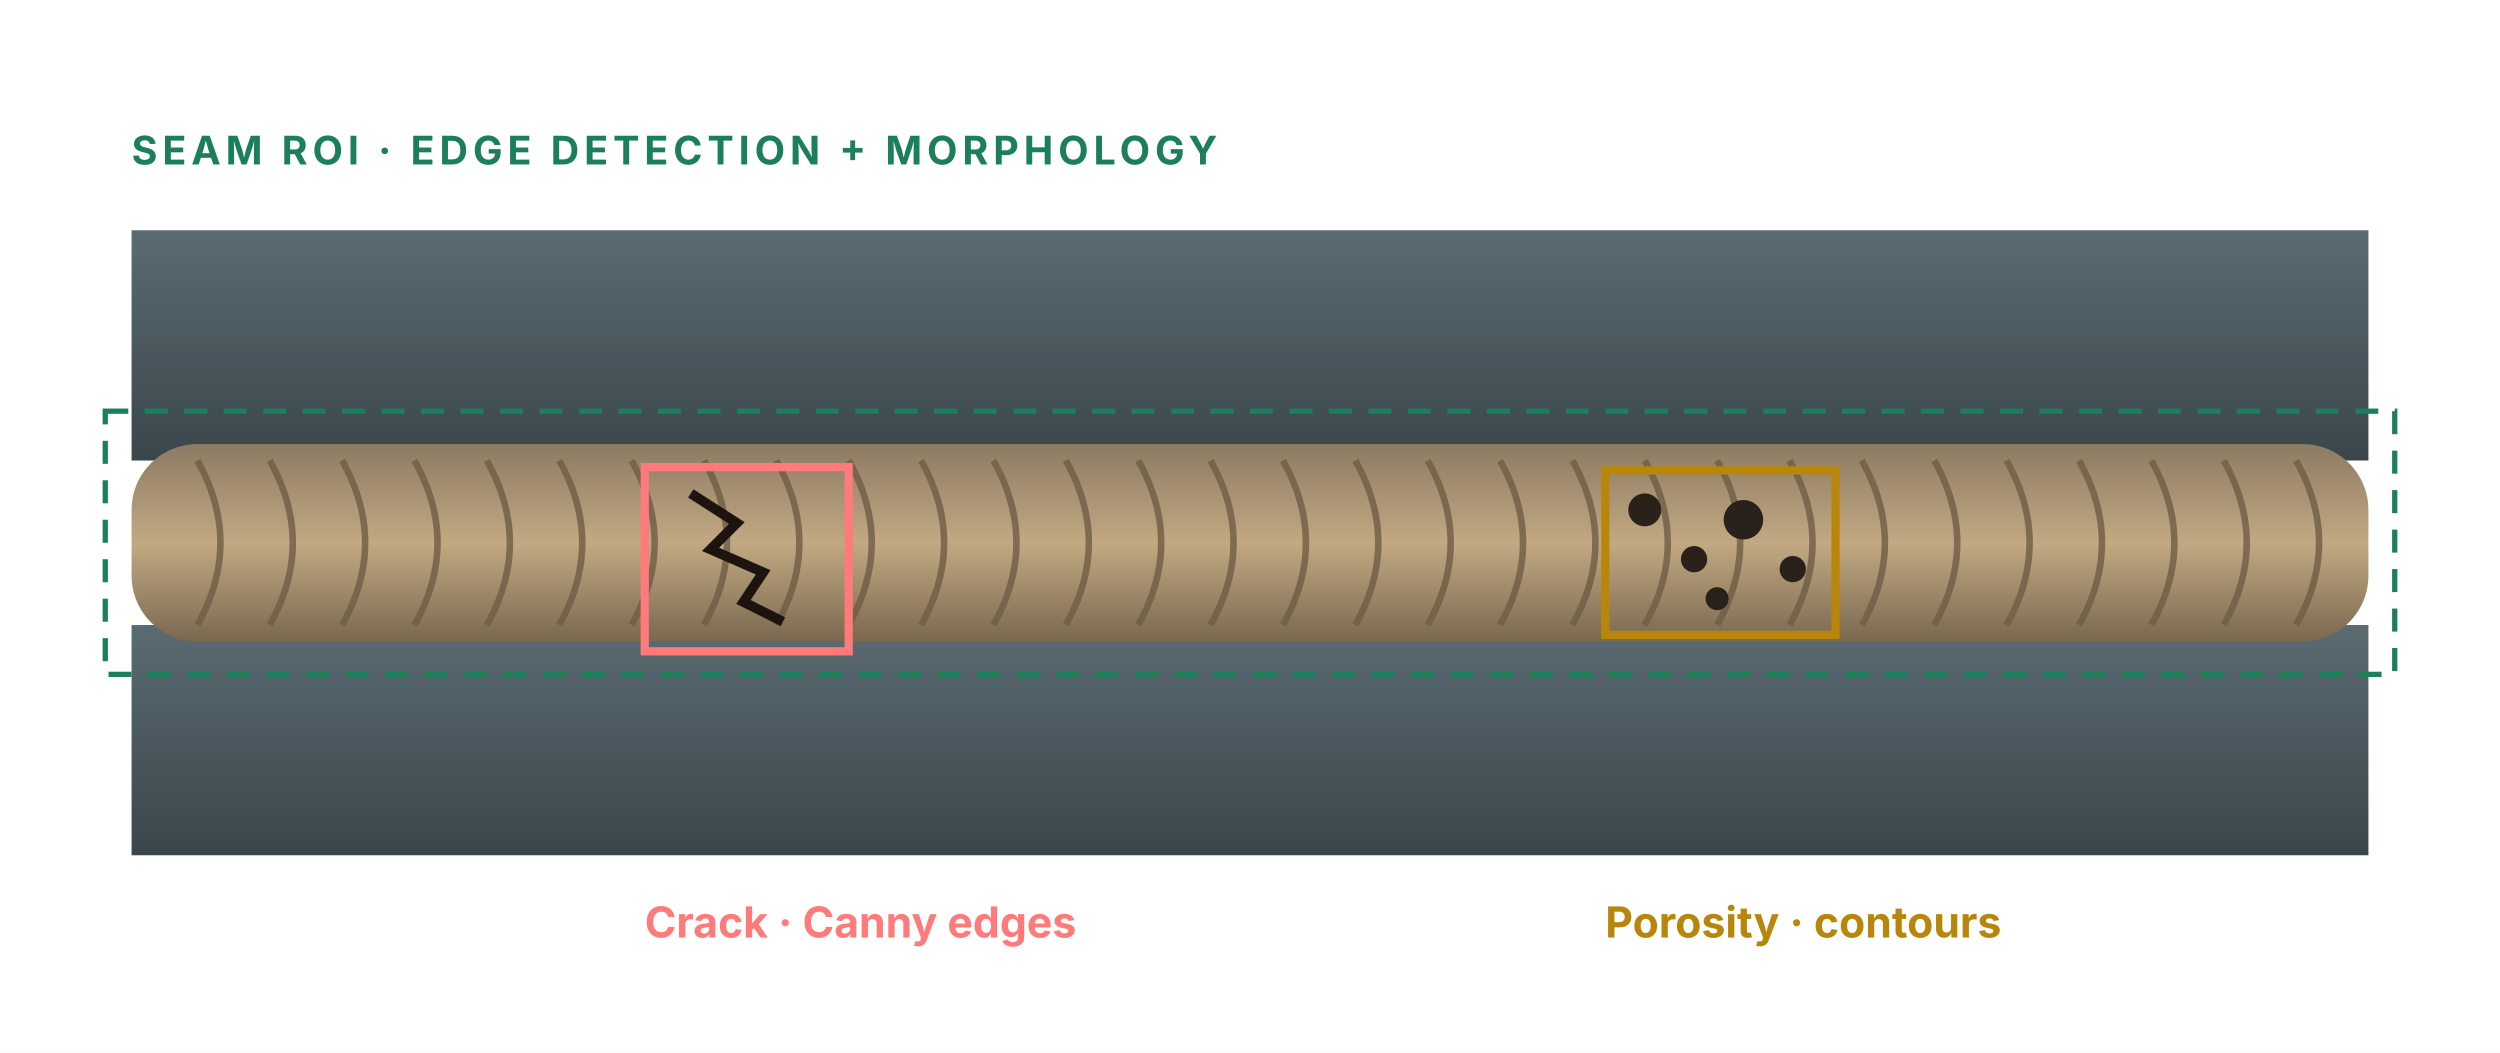
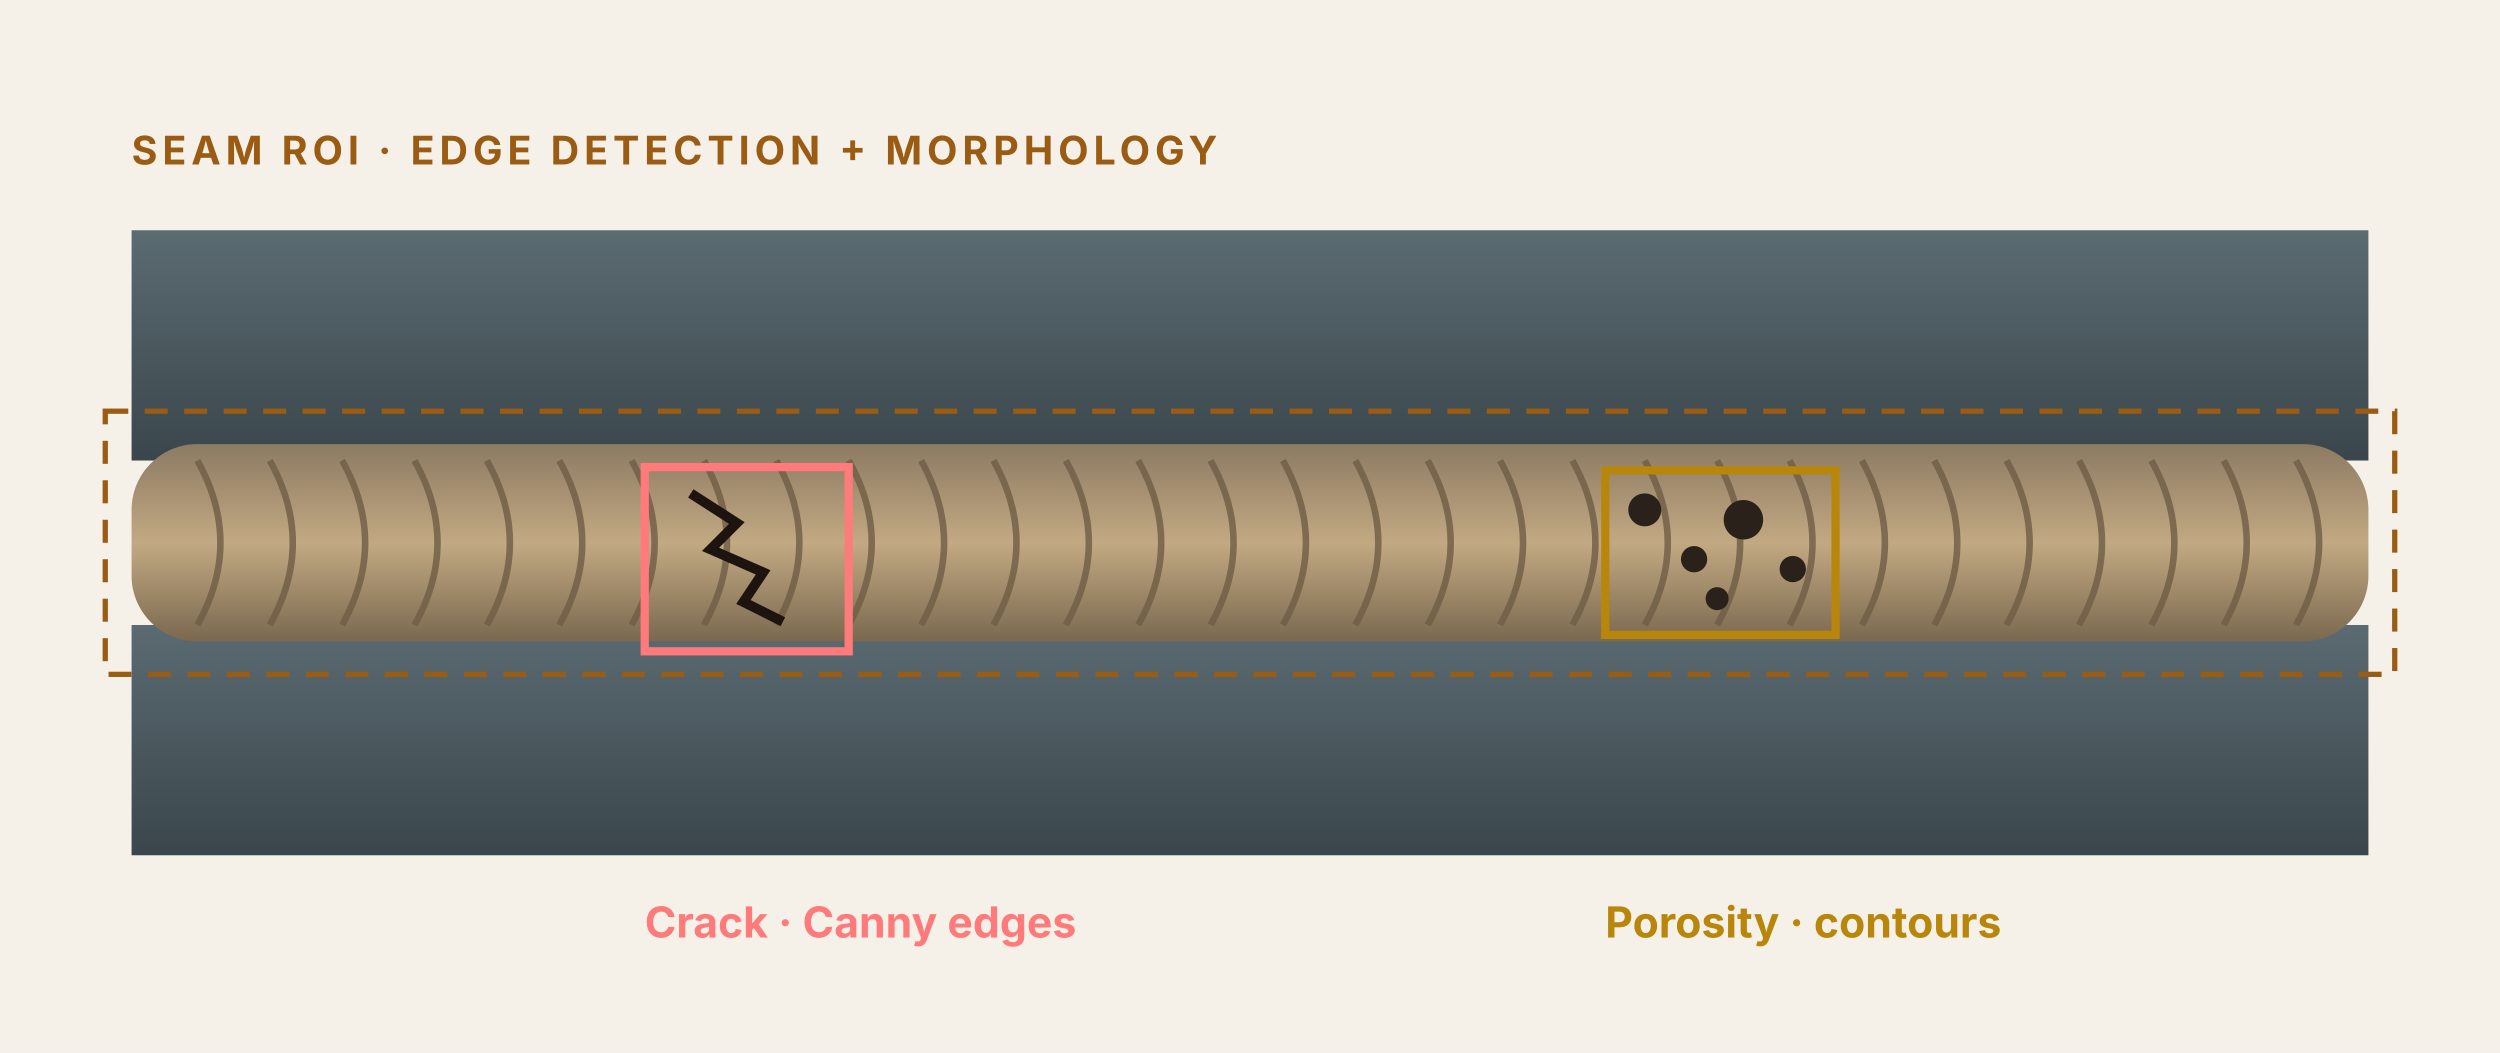
<svg xmlns="http://www.w3.org/2000/svg" width="760" height="320" viewBox="0 0 760 320" role="img" aria-labelledby="t d">
-   <rect width="760" height="320" fill="#ffffff" />
+   <rect width="760" height="320" fill="#f6f1e8" />
  <defs>
    <linearGradient id="pl" x1="0" y1="0" x2="0" y2="1">
      <stop offset="0" stop-color="#5b6b72" />
      <stop offset="1" stop-color="#3a464c" />
    </linearGradient>
    <linearGradient id="bd" x1="0" y1="0" x2="0" y2="1">
      <stop offset="0" stop-color="#8c7a63" />
      <stop offset=".5" stop-color="#c2a982" />
      <stop offset="1" stop-color="#7a684f" />
    </linearGradient>
  </defs>
  <rect x="40" y="70" width="680" height="70" fill="url(#pl)" />
  <rect x="40" y="190" width="680" height="70" fill="url(#pl)" />
  <rect x="40" y="135" width="680" height="60" rx="20" fill="url(#bd)" />
  <g stroke="#6e5c45" stroke-width="2" fill="none" opacity=".8">
    <path d="M60 140q14 25 0 50" />
    <path d="M82 140q14 25 0 50" />
    <path d="M104 140q14 25 0 50" />
    <path d="M126 140q14 25 0 50" />
    <path d="M148 140q14 25 0 50" />
    <path d="M170 140q14 25 0 50" />
    <path d="M192 140q14 25 0 50" />
    <path d="M214 140q14 25 0 50" />
    <path d="M236 140q14 25 0 50" />
    <path d="M258 140q14 25 0 50" />
    <path d="M280 140q14 25 0 50" />
    <path d="M302 140q14 25 0 50" />
    <path d="M324 140q14 25 0 50" />
    <path d="M346 140q14 25 0 50" />
    <path d="M368 140q14 25 0 50" />
    <path d="M390 140q14 25 0 50" />
    <path d="M412 140q14 25 0 50" />
    <path d="M434 140q14 25 0 50" />
    <path d="M456 140q14 25 0 50" />
    <path d="M478 140q14 25 0 50" />
    <path d="M500 140q14 25 0 50" />
    <path d="M522 140q14 25 0 50" />
    <path d="M544 140q14 25 0 50" />
    <path d="M566 140q14 25 0 50" />
    <path d="M588 140q14 25 0 50" />
    <path d="M610 140q14 25 0 50" />
    <path d="M632 140q14 25 0 50" />
    <path d="M654 140q14 25 0 50" />
    <path d="M676 140q14 25 0 50" />
    <path d="M698 140q14 25 0 50" />
  </g>
  <path d="M210 150l14 9-8 8 16 7-6 9 12 6" stroke="#1d1410" stroke-width="3" fill="none" />
  <circle cx="500" cy="155" r="5" fill="#2a211a" />
  <circle cx="515" cy="170" r="4" fill="#2a211a" />
  <circle cx="530" cy="158" r="6" fill="#2a211a" />
  <circle cx="522" cy="182" r="3.5" fill="#2a211a" />
  <circle cx="545" cy="173" r="4" fill="#2a211a" />
-   <rect x="32" y="125" width="696" height="80" fill="none" stroke="#1a7f5a" stroke-dasharray="7 5" stroke-width="1.6" />
+   <rect x="32" y="125" width="696" height="80" fill="none" stroke="#9a5b13" stroke-dasharray="7 5" stroke-width="1.6" />
  <rect x="196" y="142" width="62" height="56" fill="none" stroke="#ff7a7a" stroke-width="2.5" />
  <rect x="488" y="143" width="70" height="50" fill="none" stroke="#b8860b" stroke-width="2.5" />
  <g font-family="Inter,system-ui,Arial,sans-serif" font-size="13" font-weight="700">
    <text x="196" y="285" fill="#ff7a7a">Crack · Canny edges</text>
    <text x="488" y="285" fill="#b8860b">Porosity · contours</text>
-     <text x="40" y="50" fill="#1a7f5a" font-size="12" letter-spacing="1.5">SEAM ROI · EDGE DETECTION + MORPHOLOGY</text>
+     <text x="40" y="50" fill="#9a5b13" font-size="12" letter-spacing="1.5">SEAM ROI · EDGE DETECTION + MORPHOLOGY</text>
  </g>
</svg>
